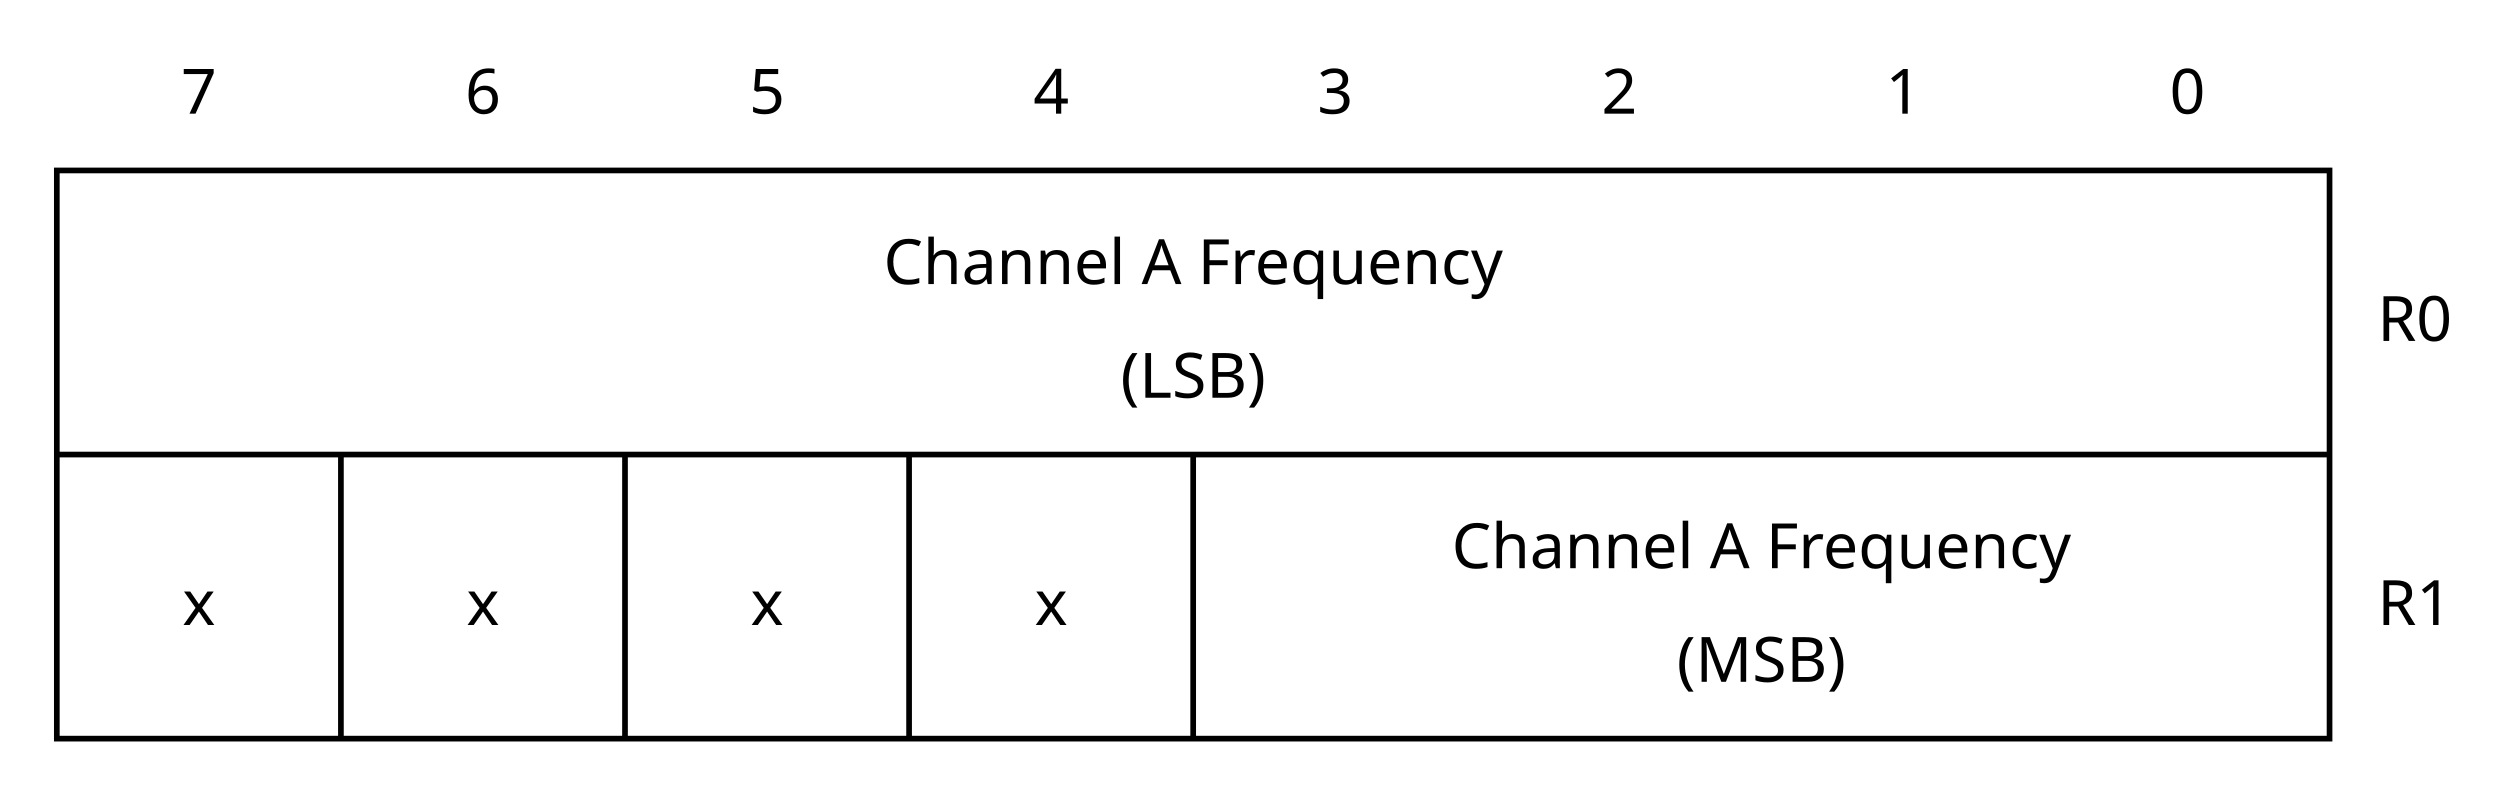
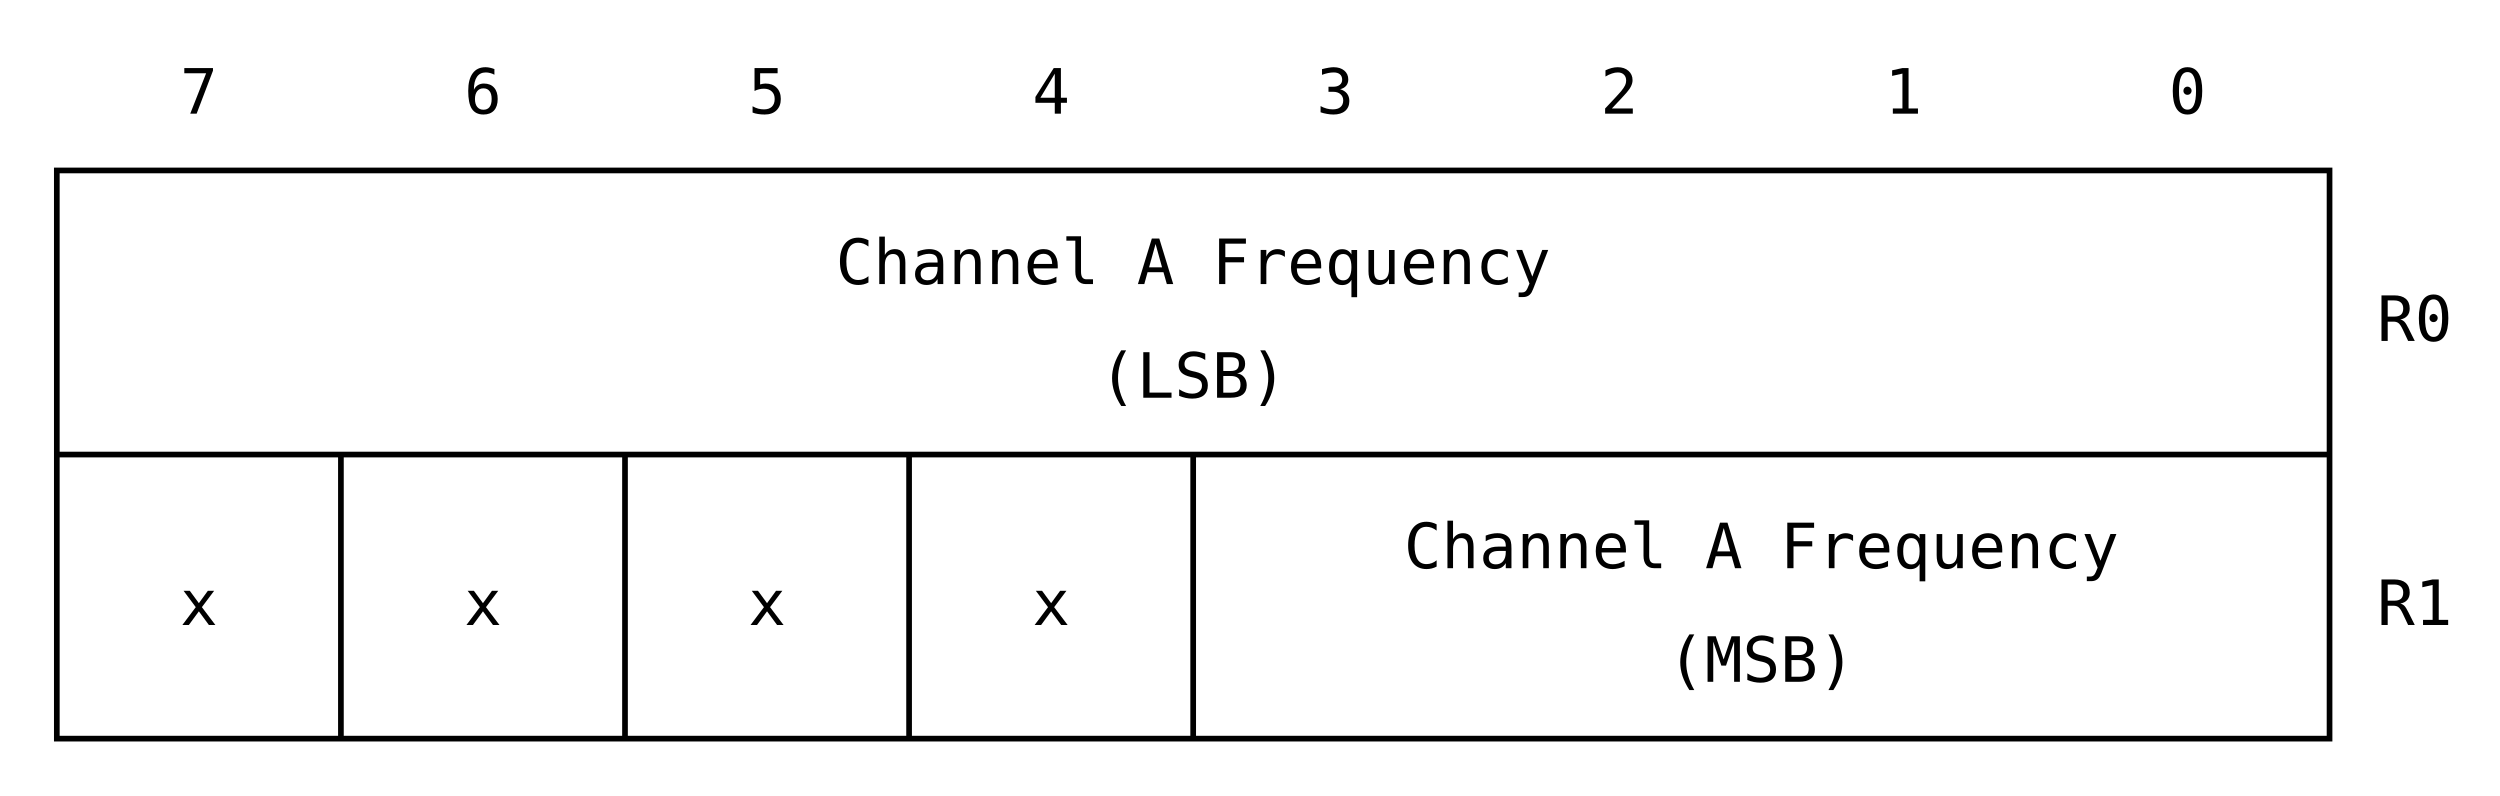
<svg xmlns="http://www.w3.org/2000/svg" width="440px" height="140px" version="1.1" baseProfile="full">
  <g transform="translate(10,10)">
-     <g font-family="SFMono-Regular" font-size="11" fill="black" stroke="none" text-anchor="middle">
+     <g font-family="Lucida Console, Monaco, monospace" font-size="11" fill="black" stroke="none" text-anchor="middle">
      <text x="25" y="10">7</text>
      <text x="75" y="10">6</text>
      <text x="125" y="10">5</text>
      <text x="175" y="10">4</text>
      <text x="225" y="10">3</text>
      <text x="275" y="10">2</text>
      <text x="325" y="10">1</text>
      <text x="375" y="10">0</text>
      <text x="200" y="40">Channel A Frequency</text>
      <text x="200" y="60">(LSB)</text>
      <text x="25" y="100">x</text>
      <text x="75" y="100">x</text>
      <text x="125" y="100">x</text>
      <text x="175" y="100">x</text>
      <text x="300" y="90">Channel A Frequency</text>
      <text x="300" y="110">(MSB)</text>
      <text x="415" y="50">R0</text>
      <text x="415" y="100">R1</text>
    </g>
    <g fill="none" stroke="black">
      <rect x="0" y="20" width="400px" height="100px" />
      <path d="M0,70 h400" />
      <path d="M50,70 v50 m50,0 v-50 m50,0 v50 m50,0 v-50" />
    </g>
  </g>
</svg>
